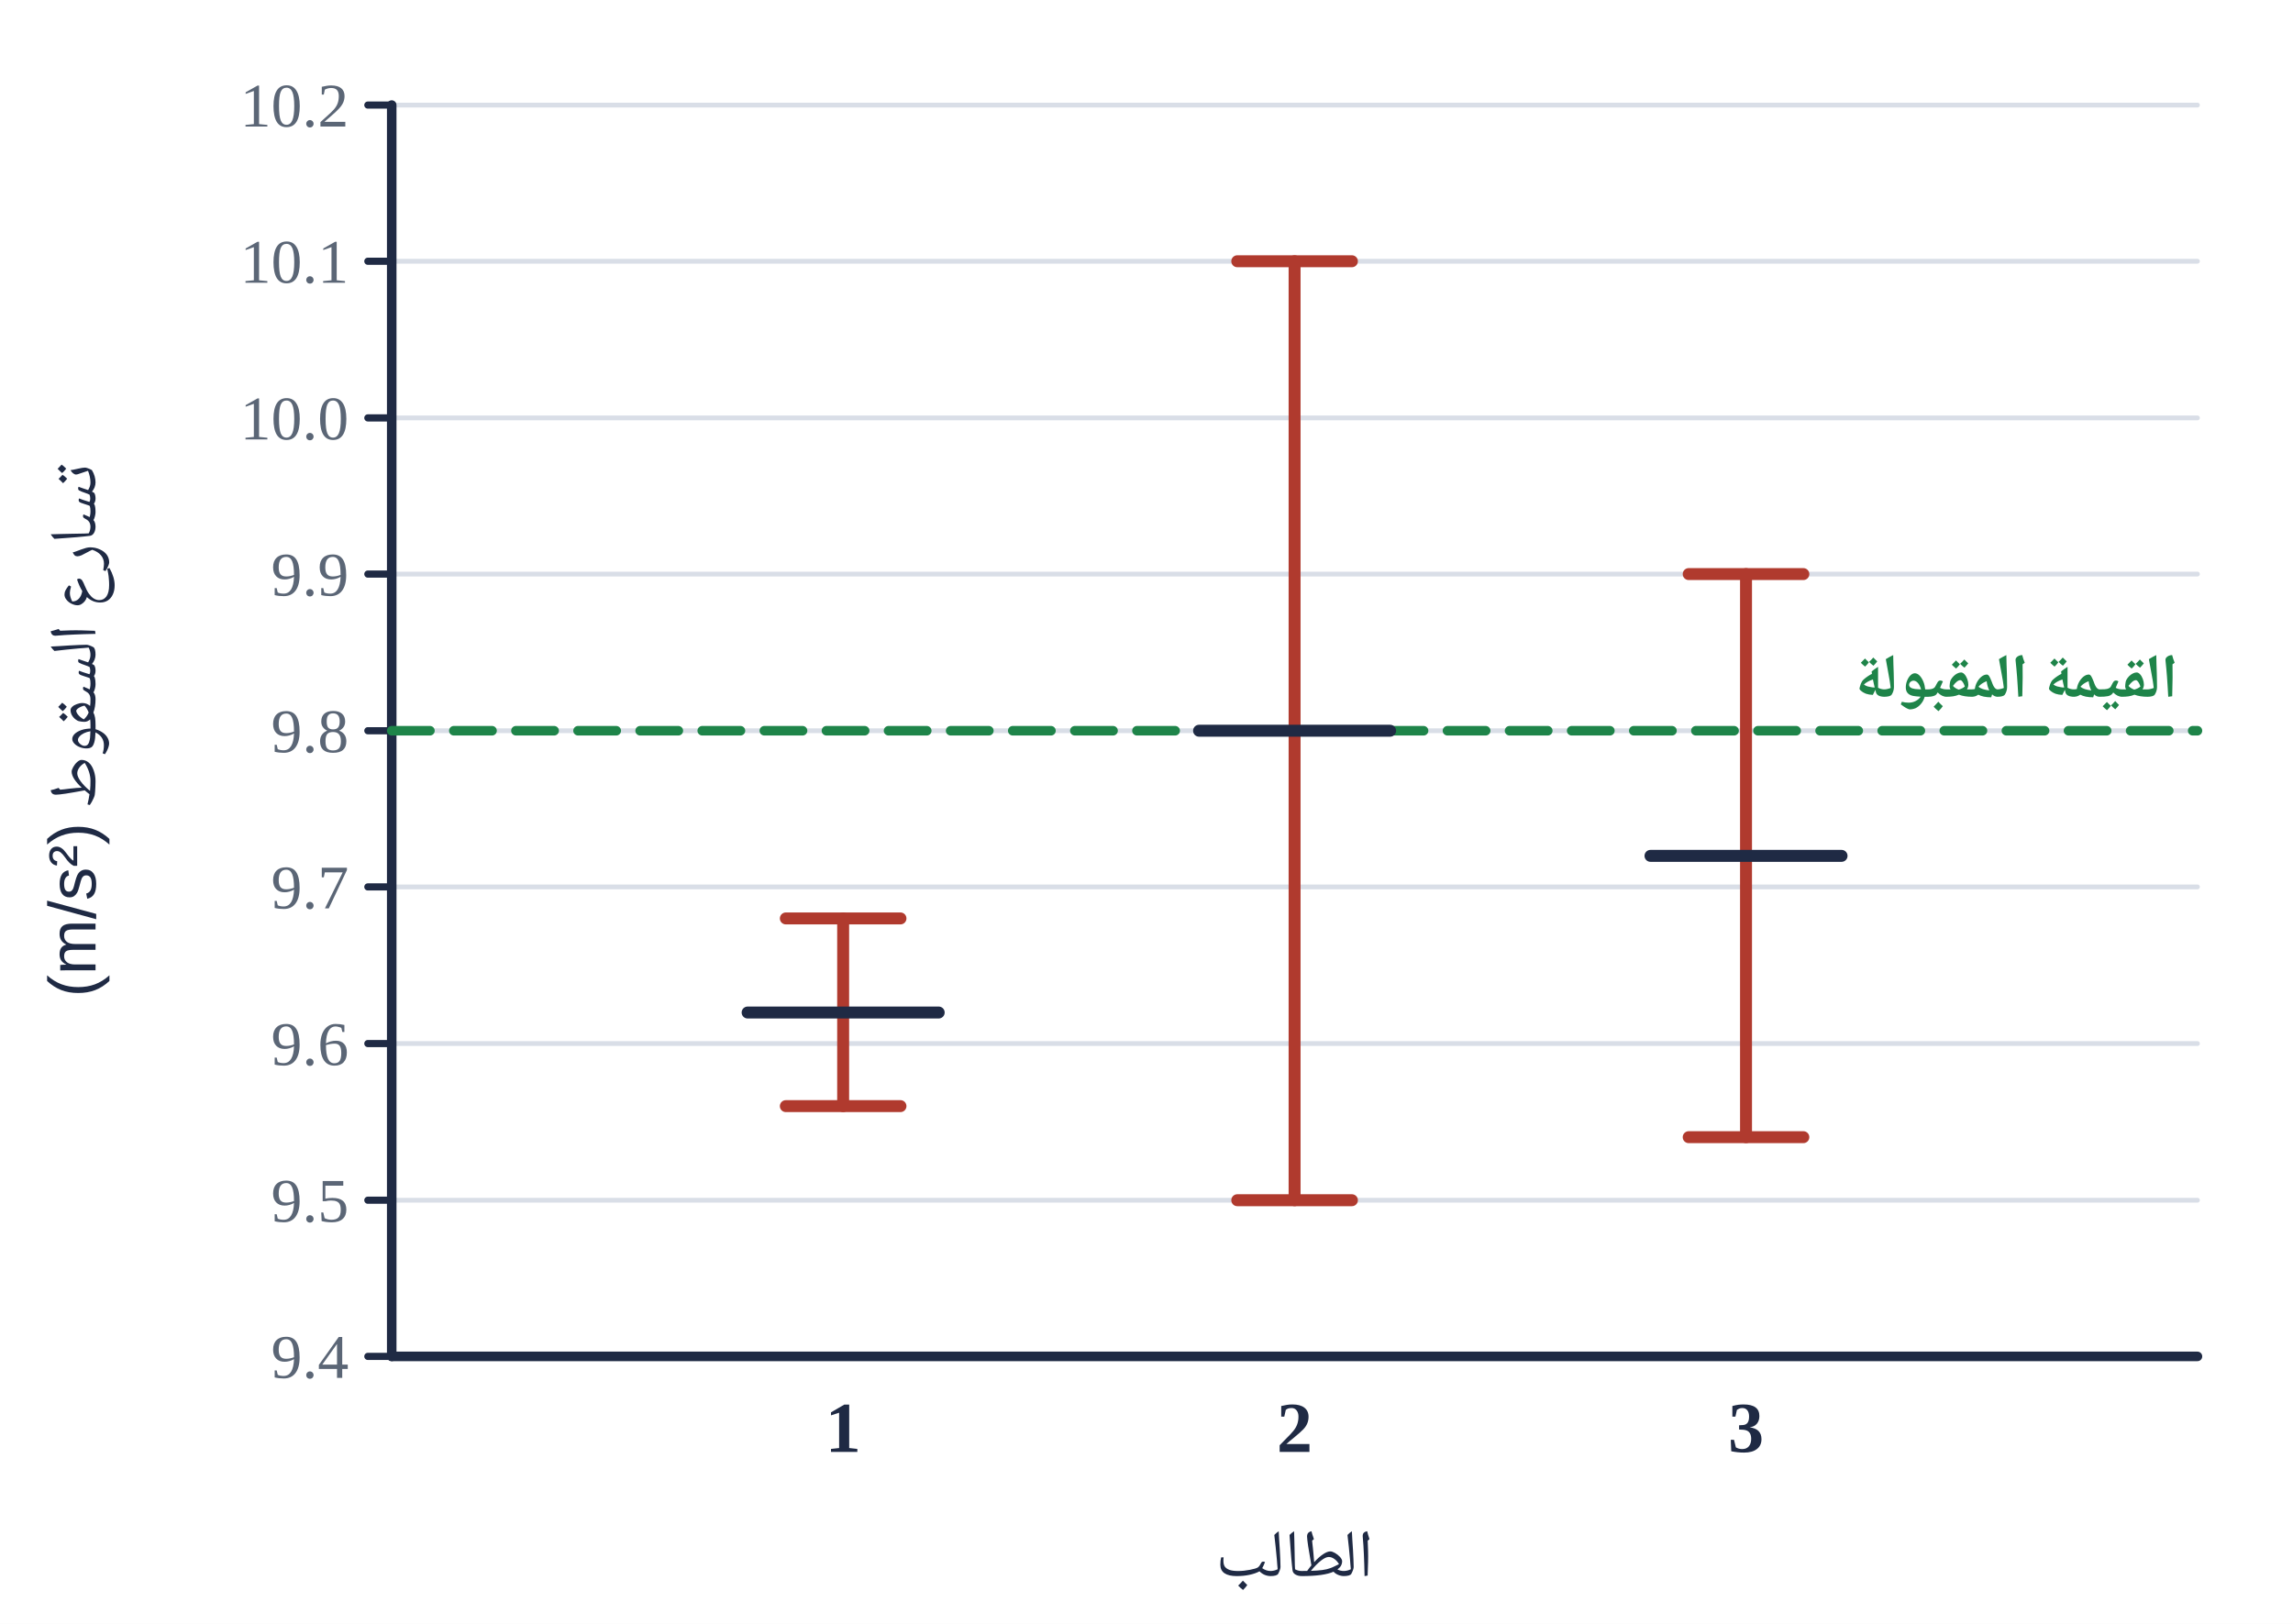
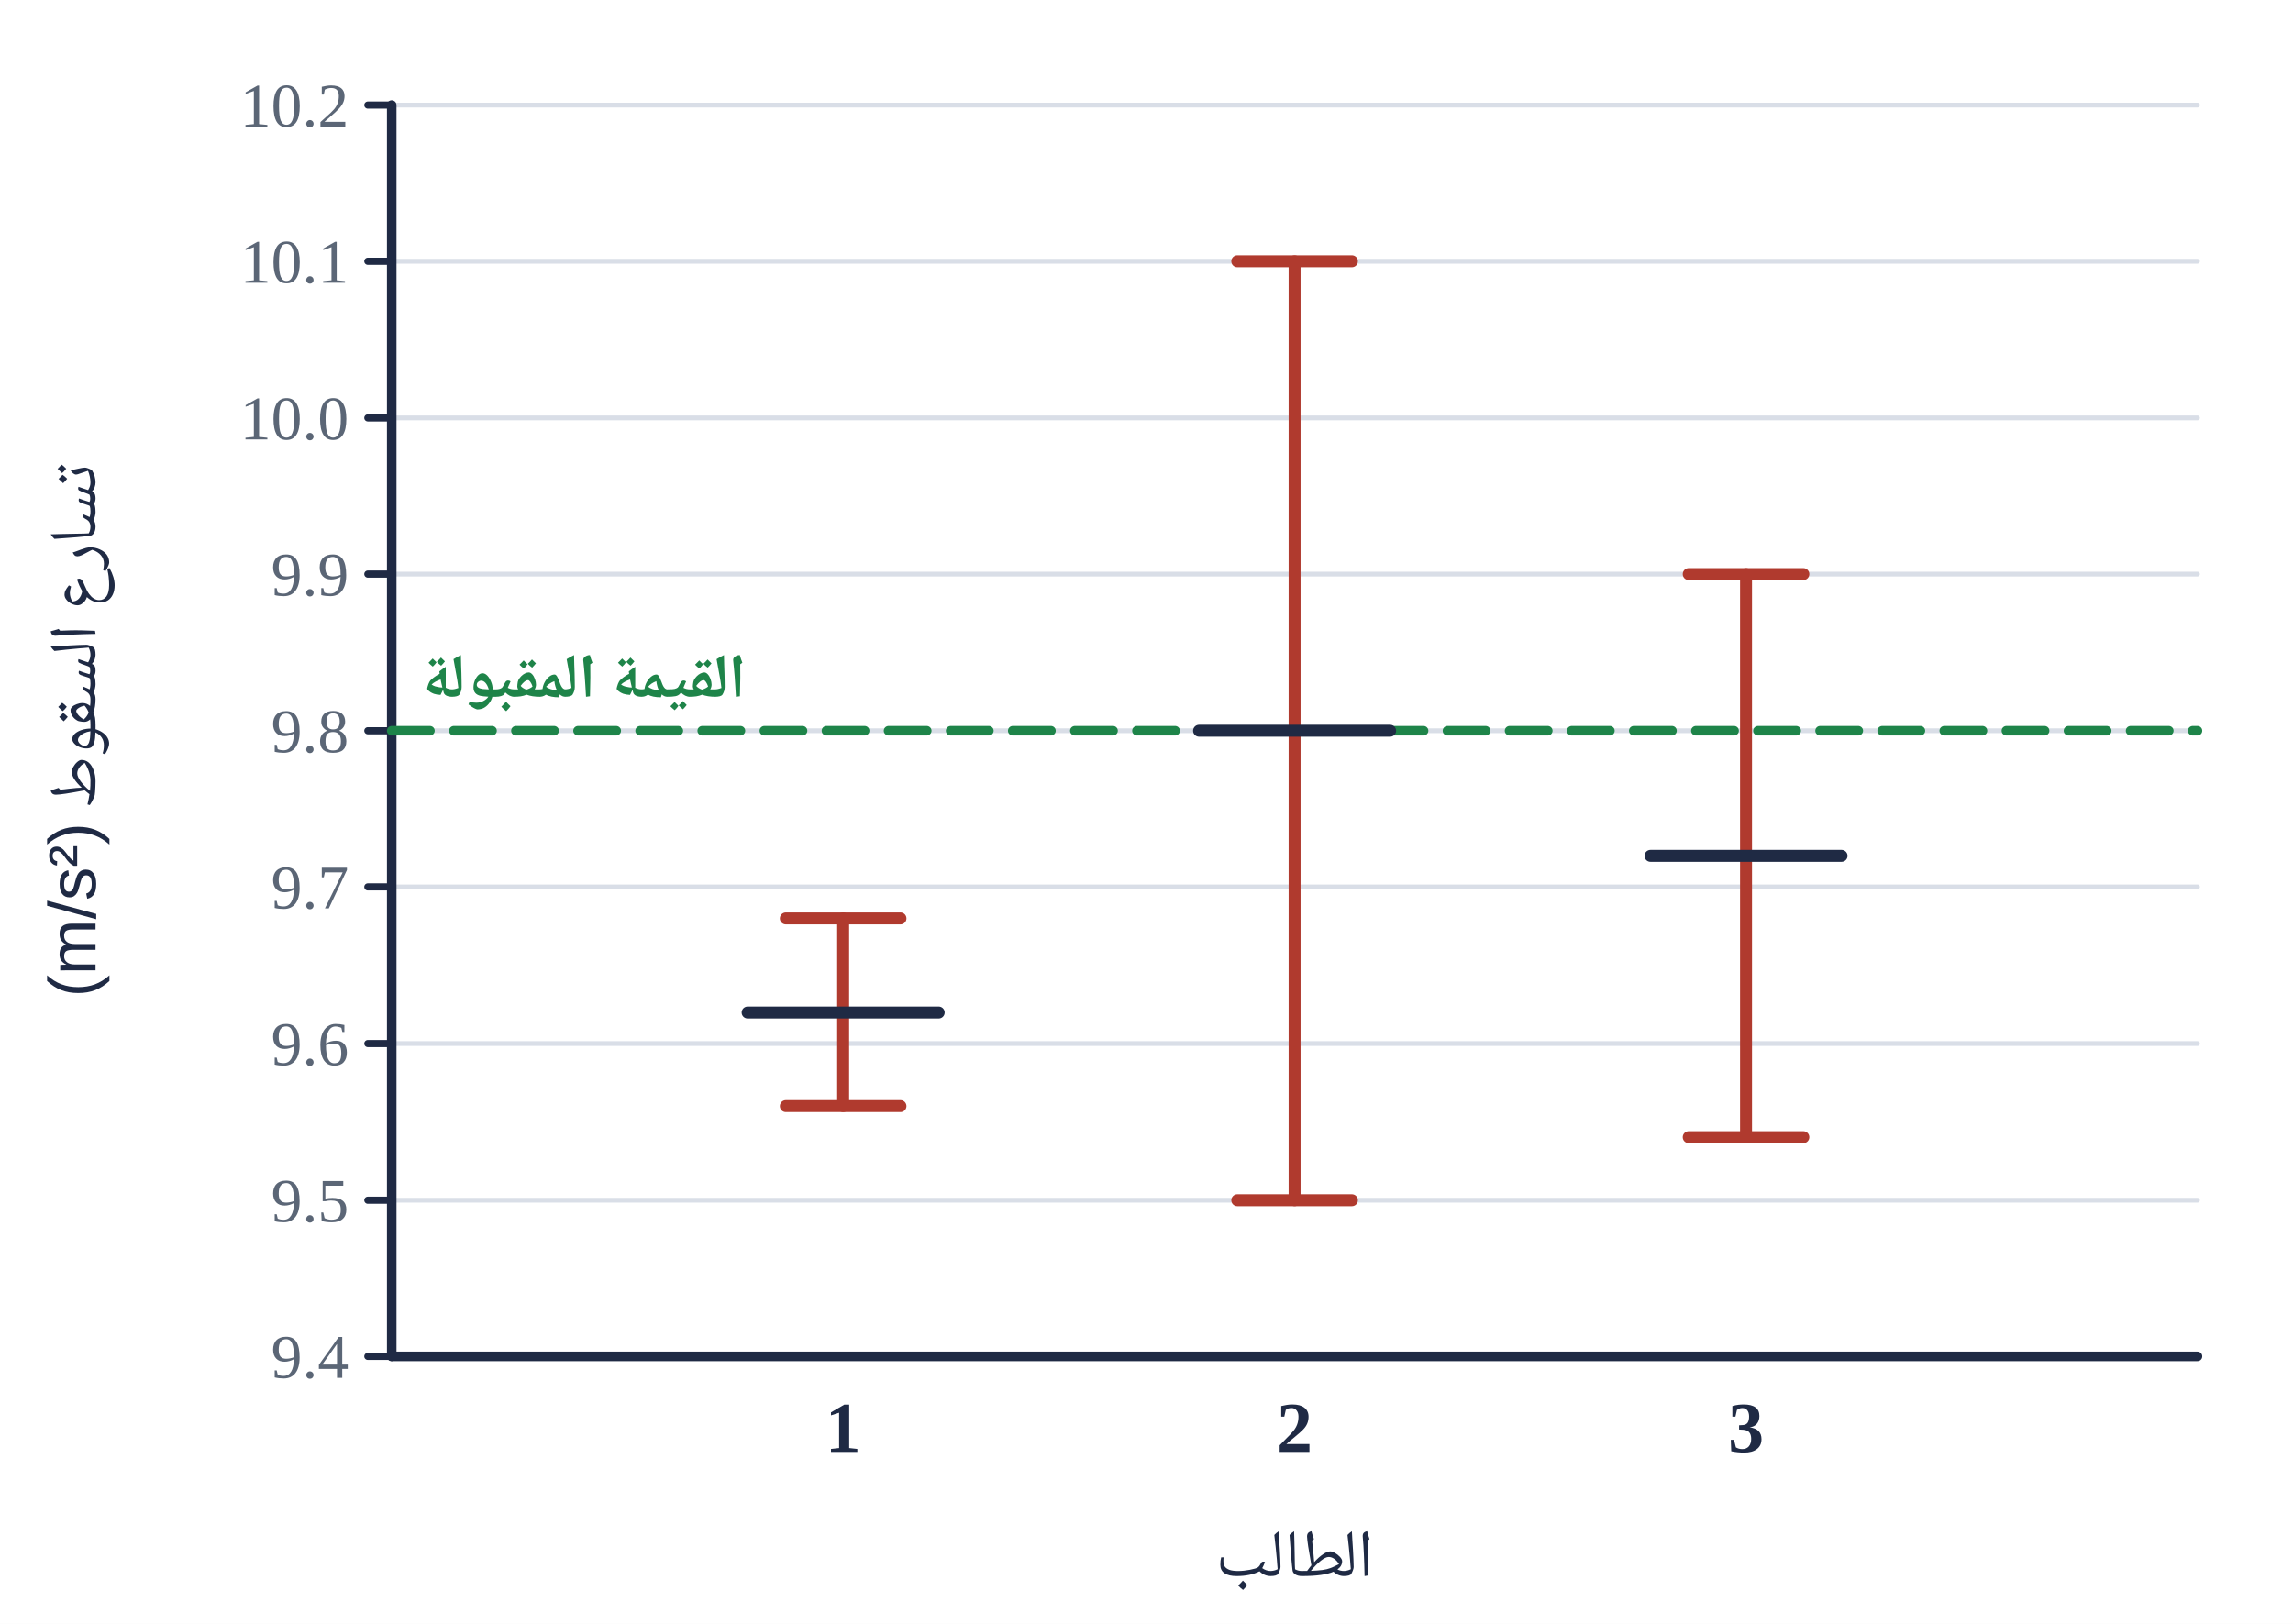
<svg xmlns="http://www.w3.org/2000/svg" viewBox="0 0 480 340" width="480" height="340">
  <rect width="480" height="340" fill="#fff" />
  <line x1="82.0" y1="284.0" x2="460.0" y2="284.0" stroke="#d9dee7" stroke-width="1" stroke-linecap="round" />
  <line x1="77.0" y1="284.0" x2="82.0" y2="284.0" stroke="#1f2a44" stroke-width="1.5" stroke-linecap="round" />
  <text x="73.0" y="288.5" text-anchor="end" font-size="13" fill="#5b6676" font-weight="normal" font-family="'Times New Roman',Times,serif">9.4</text>
  <line x1="82.0" y1="251.3" x2="460.0" y2="251.3" stroke="#d9dee7" stroke-width="1" stroke-linecap="round" />
  <line x1="77.0" y1="251.3" x2="82.0" y2="251.3" stroke="#1f2a44" stroke-width="1.5" stroke-linecap="round" />
  <text x="73.0" y="255.8" text-anchor="end" font-size="13" fill="#5b6676" font-weight="normal" font-family="'Times New Roman',Times,serif">9.5</text>
  <line x1="82.0" y1="218.5" x2="460.0" y2="218.5" stroke="#d9dee7" stroke-width="1" stroke-linecap="round" />
  <line x1="77.0" y1="218.5" x2="82.0" y2="218.5" stroke="#1f2a44" stroke-width="1.5" stroke-linecap="round" />
  <text x="73.0" y="223.0" text-anchor="end" font-size="13" fill="#5b6676" font-weight="normal" font-family="'Times New Roman',Times,serif">9.6</text>
  <line x1="82.0" y1="185.7" x2="460.0" y2="185.7" stroke="#d9dee7" stroke-width="1" stroke-linecap="round" />
  <line x1="77.0" y1="185.7" x2="82.0" y2="185.7" stroke="#1f2a44" stroke-width="1.5" stroke-linecap="round" />
  <text x="73.0" y="190.2" text-anchor="end" font-size="13" fill="#5b6676" font-weight="normal" font-family="'Times New Roman',Times,serif">9.7</text>
  <line x1="82.0" y1="153.0" x2="460.0" y2="153.0" stroke="#d9dee7" stroke-width="1" stroke-linecap="round" />
  <line x1="77.0" y1="153.0" x2="82.0" y2="153.0" stroke="#1f2a44" stroke-width="1.5" stroke-linecap="round" />
  <text x="73.0" y="157.5" text-anchor="end" font-size="13" fill="#5b6676" font-weight="normal" font-family="'Times New Roman',Times,serif">9.8</text>
  <line x1="82.0" y1="120.2" x2="460.0" y2="120.2" stroke="#d9dee7" stroke-width="1" stroke-linecap="round" />
  <line x1="77.0" y1="120.2" x2="82.0" y2="120.2" stroke="#1f2a44" stroke-width="1.5" stroke-linecap="round" />
  <text x="73.0" y="124.7" text-anchor="end" font-size="13" fill="#5b6676" font-weight="normal" font-family="'Times New Roman',Times,serif">9.9</text>
  <line x1="82.0" y1="87.5" x2="460.0" y2="87.5" stroke="#d9dee7" stroke-width="1" stroke-linecap="round" />
  <line x1="77.0" y1="87.5" x2="82.0" y2="87.5" stroke="#1f2a44" stroke-width="1.5" stroke-linecap="round" />
  <text x="73.0" y="92.0" text-anchor="end" font-size="13" fill="#5b6676" font-weight="normal" font-family="'Times New Roman',Times,serif">10.0</text>
  <line x1="82.0" y1="54.7" x2="460.0" y2="54.7" stroke="#d9dee7" stroke-width="1" stroke-linecap="round" />
  <line x1="77.0" y1="54.7" x2="82.0" y2="54.7" stroke="#1f2a44" stroke-width="1.5" stroke-linecap="round" />
  <text x="73.0" y="59.2" text-anchor="end" font-size="13" fill="#5b6676" font-weight="normal" font-family="'Times New Roman',Times,serif">10.1</text>
  <line x1="82.0" y1="22.0" x2="460.0" y2="22.0" stroke="#d9dee7" stroke-width="1" stroke-linecap="round" />
  <line x1="77.0" y1="22.0" x2="82.0" y2="22.0" stroke="#1f2a44" stroke-width="1.5" stroke-linecap="round" />
  <text x="73.0" y="26.5" text-anchor="end" font-size="13" fill="#5b6676" font-weight="normal" font-family="'Times New Roman',Times,serif">10.2</text>
  <line x1="82.0" y1="284.0" x2="460.0" y2="284.0" stroke="#1f2a44" stroke-width="2" stroke-linecap="round" />
  <line x1="82.0" y1="284.0" x2="82.0" y2="22.0" stroke="#1f2a44" stroke-width="2" stroke-linecap="round" />
  <line x1="82.0" y1="153.0" x2="460.0" y2="153.0" stroke="#1e8449" stroke-width="2" stroke-linecap="round" stroke-dasharray="8 5" />
  <line x1="176.5" y1="231.6" x2="176.5" y2="192.3" stroke="#b03a2e" stroke-width="2.5" stroke-linecap="round" />
  <line x1="164.5" y1="192.3" x2="188.5" y2="192.3" stroke="#b03a2e" stroke-width="2.5" stroke-linecap="round" />
  <line x1="164.5" y1="231.6" x2="188.5" y2="231.6" stroke="#b03a2e" stroke-width="2.5" stroke-linecap="round" />
  <line x1="156.5" y1="212.0" x2="196.5" y2="212.0" stroke="#1f2a44" stroke-width="2.5" stroke-linecap="round" />
  <text x="176.5" y="304.0" text-anchor="middle" font-size="15" fill="#1f2a44" font-weight="bold" font-family="'Times New Roman',Times,serif">1</text>
  <line x1="271.0" y1="251.3" x2="271.0" y2="54.7" stroke="#b03a2e" stroke-width="2.5" stroke-linecap="round" />
  <line x1="259.0" y1="54.7" x2="283.0" y2="54.7" stroke="#b03a2e" stroke-width="2.5" stroke-linecap="round" />
  <line x1="259.0" y1="251.3" x2="283.0" y2="251.3" stroke="#b03a2e" stroke-width="2.5" stroke-linecap="round" />
  <line x1="251.0" y1="153.0" x2="291.0" y2="153.0" stroke="#1f2a44" stroke-width="2.5" stroke-linecap="round" />
  <text x="271.0" y="304.0" text-anchor="middle" font-size="15" fill="#1f2a44" font-weight="bold" font-family="'Times New Roman',Times,serif">2</text>
  <line x1="365.5" y1="238.1" x2="365.5" y2="120.2" stroke="#b03a2e" stroke-width="2.5" stroke-linecap="round" />
  <line x1="353.5" y1="120.2" x2="377.5" y2="120.2" stroke="#b03a2e" stroke-width="2.5" stroke-linecap="round" />
  <line x1="353.5" y1="238.1" x2="377.5" y2="238.1" stroke="#b03a2e" stroke-width="2.5" stroke-linecap="round" />
  <line x1="345.5" y1="179.2" x2="385.5" y2="179.2" stroke="#1f2a44" stroke-width="2.5" stroke-linecap="round" />
  <text x="365.5" y="304.0" text-anchor="middle" font-size="15" fill="#1f2a44" font-weight="bold" font-family="'Times New Roman',Times,serif">3</text>
  <text x="271.0" y="330.0" text-anchor="middle" font-size="14" fill="#1f2a44" font-weight="normal" font-family="'IBM Plex Sans Arabic','Noto Naskh Arabic',Tahoma,Arial,sans-serif" direction="rtl">الطالب</text>
  <text x="20.0" y="153.0" text-anchor="middle" font-size="14" fill="#1f2a44" font-weight="normal" font-family="'IBM Plex Sans Arabic','Noto Naskh Arabic',Tahoma,Arial,sans-serif" direction="rtl" transform="rotate(-90 20 153.0)">تسارع السقوط (m/s²)</text>
-   <text x="456.0" y="146.0" text-anchor="start" font-size="13" fill="#1e8449" font-weight="bold" font-family="'IBM Plex Sans Arabic','Noto Naskh Arabic',Tahoma,Arial,sans-serif" direction="rtl">القيمة المقبولة</text>
+   <text x="88.0" y="146.0" text-anchor="end" font-size="13" fill="#1e8449" font-weight="bold" font-family="'IBM Plex Sans Arabic','Noto Naskh Arabic',Tahoma,Arial,sans-serif" direction="rtl">القيمة المقبولة</text>
</svg>
